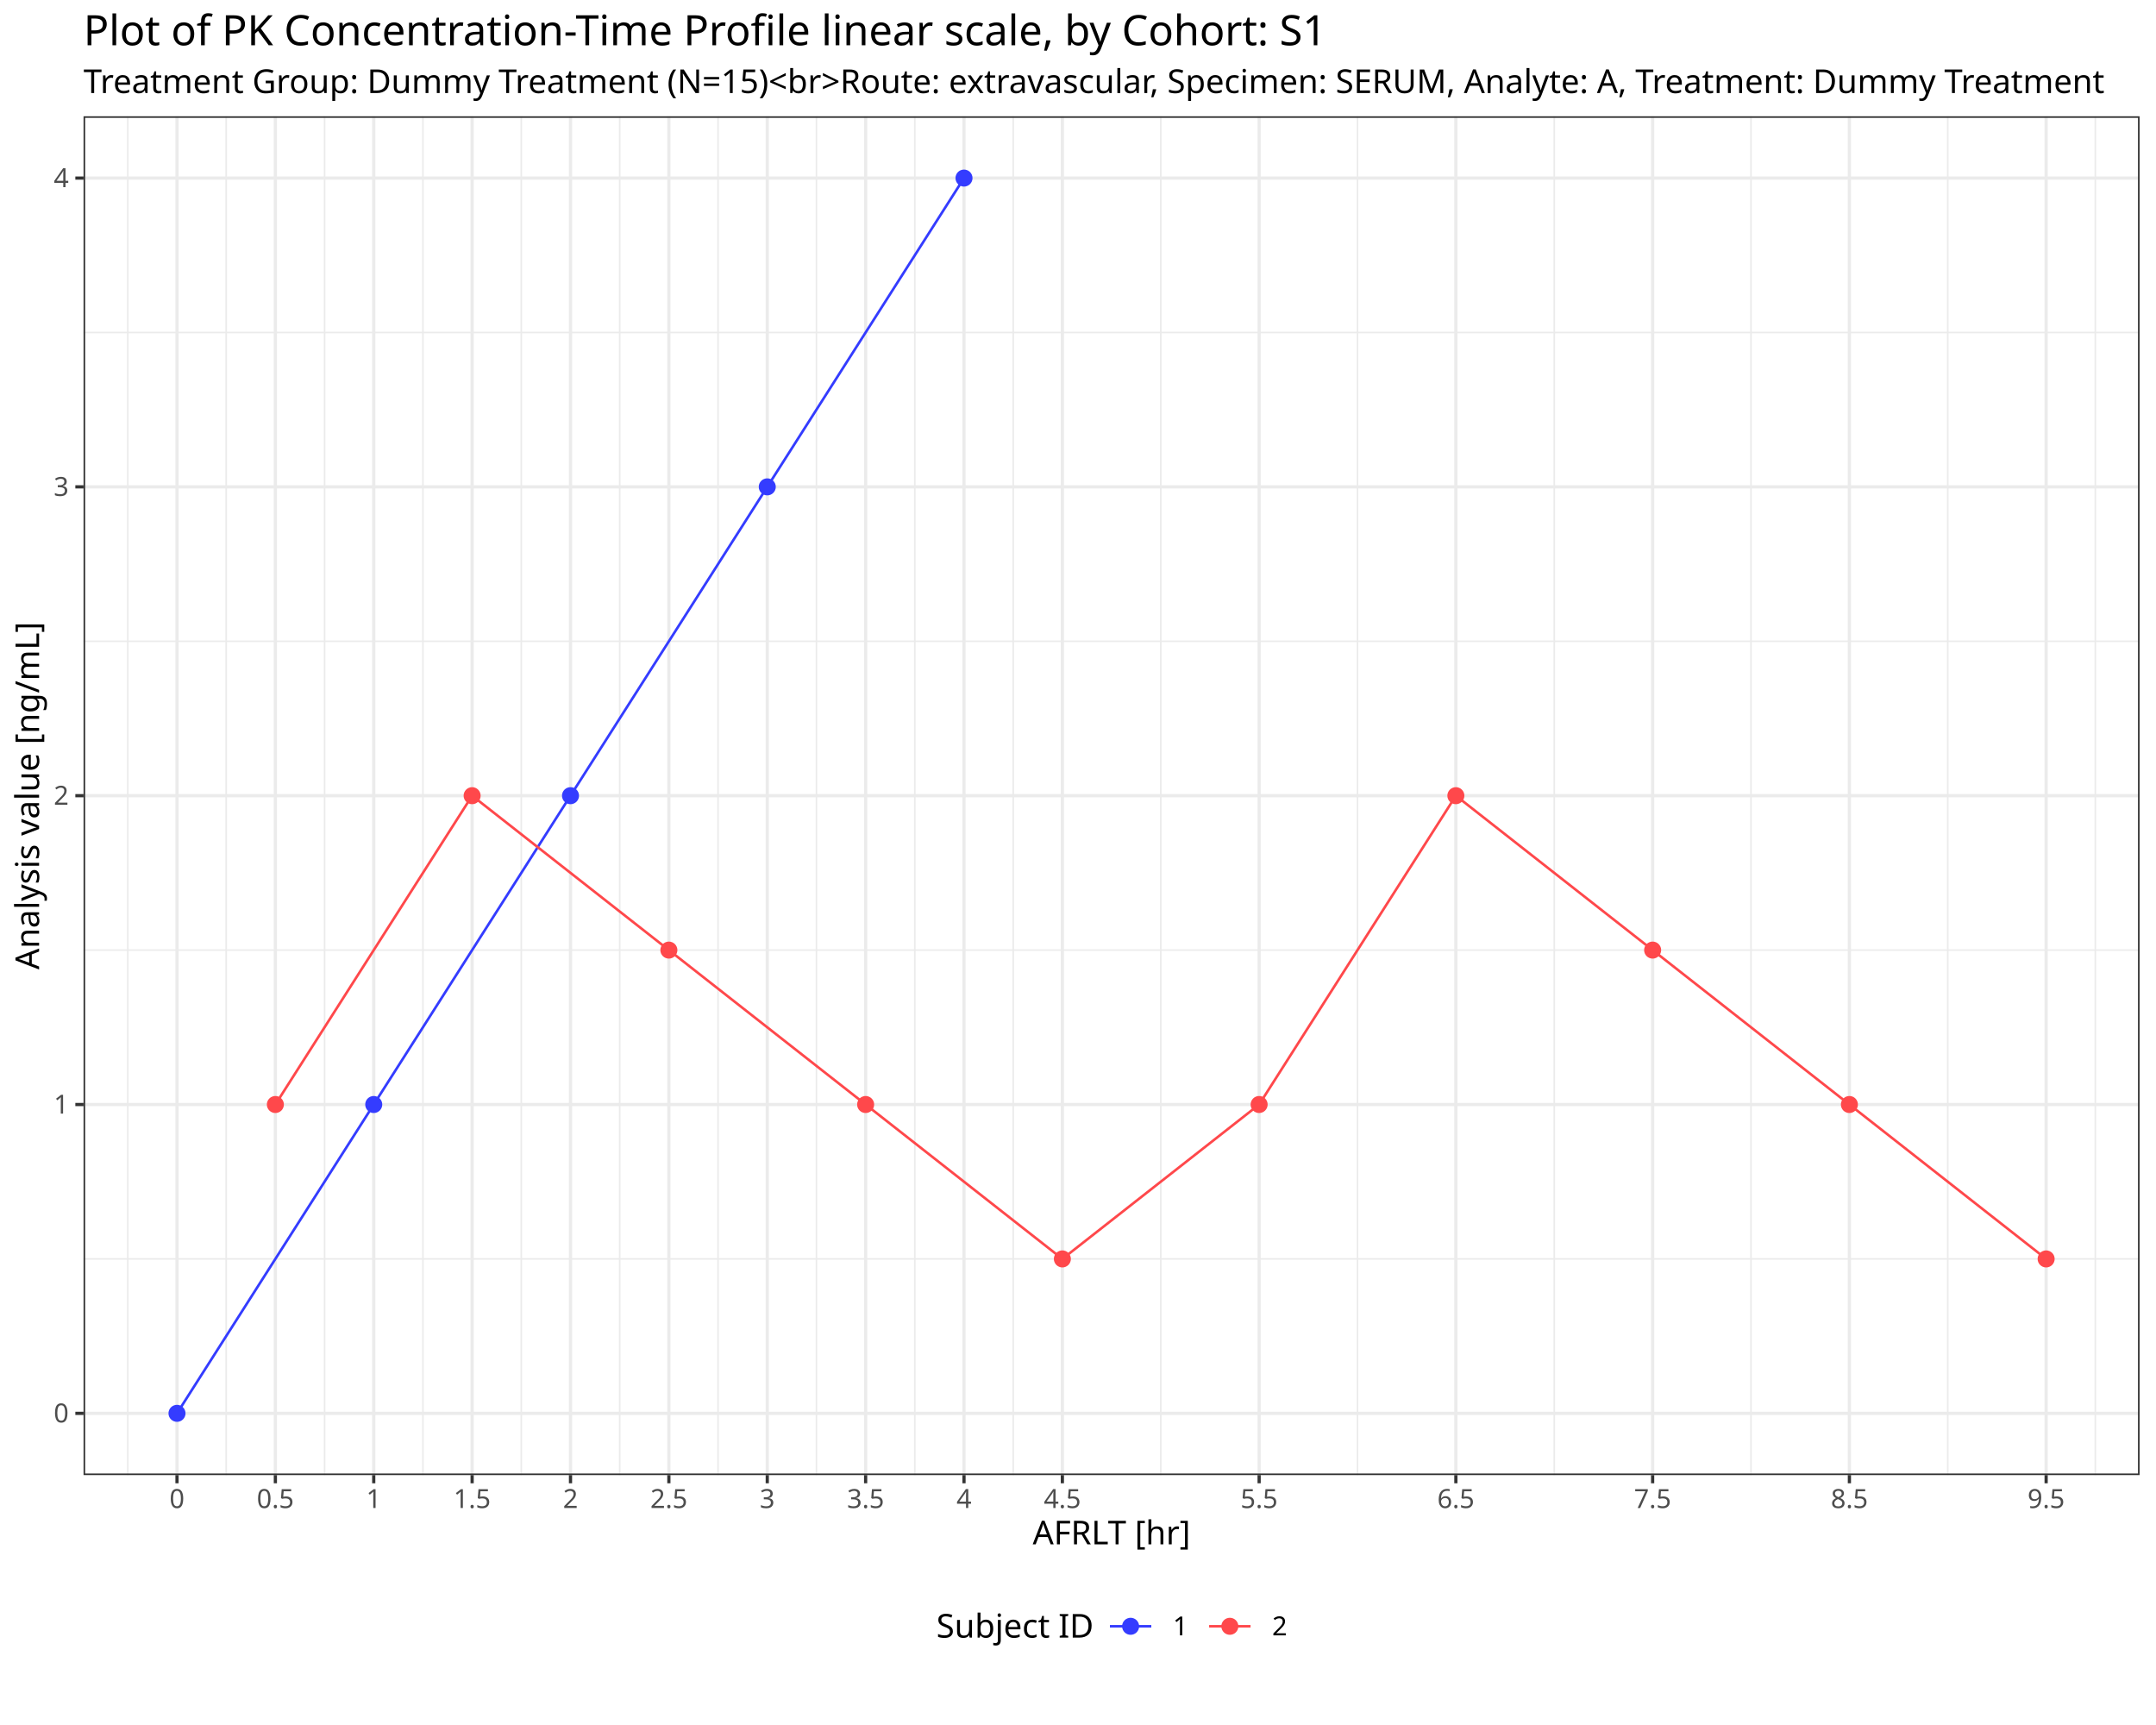
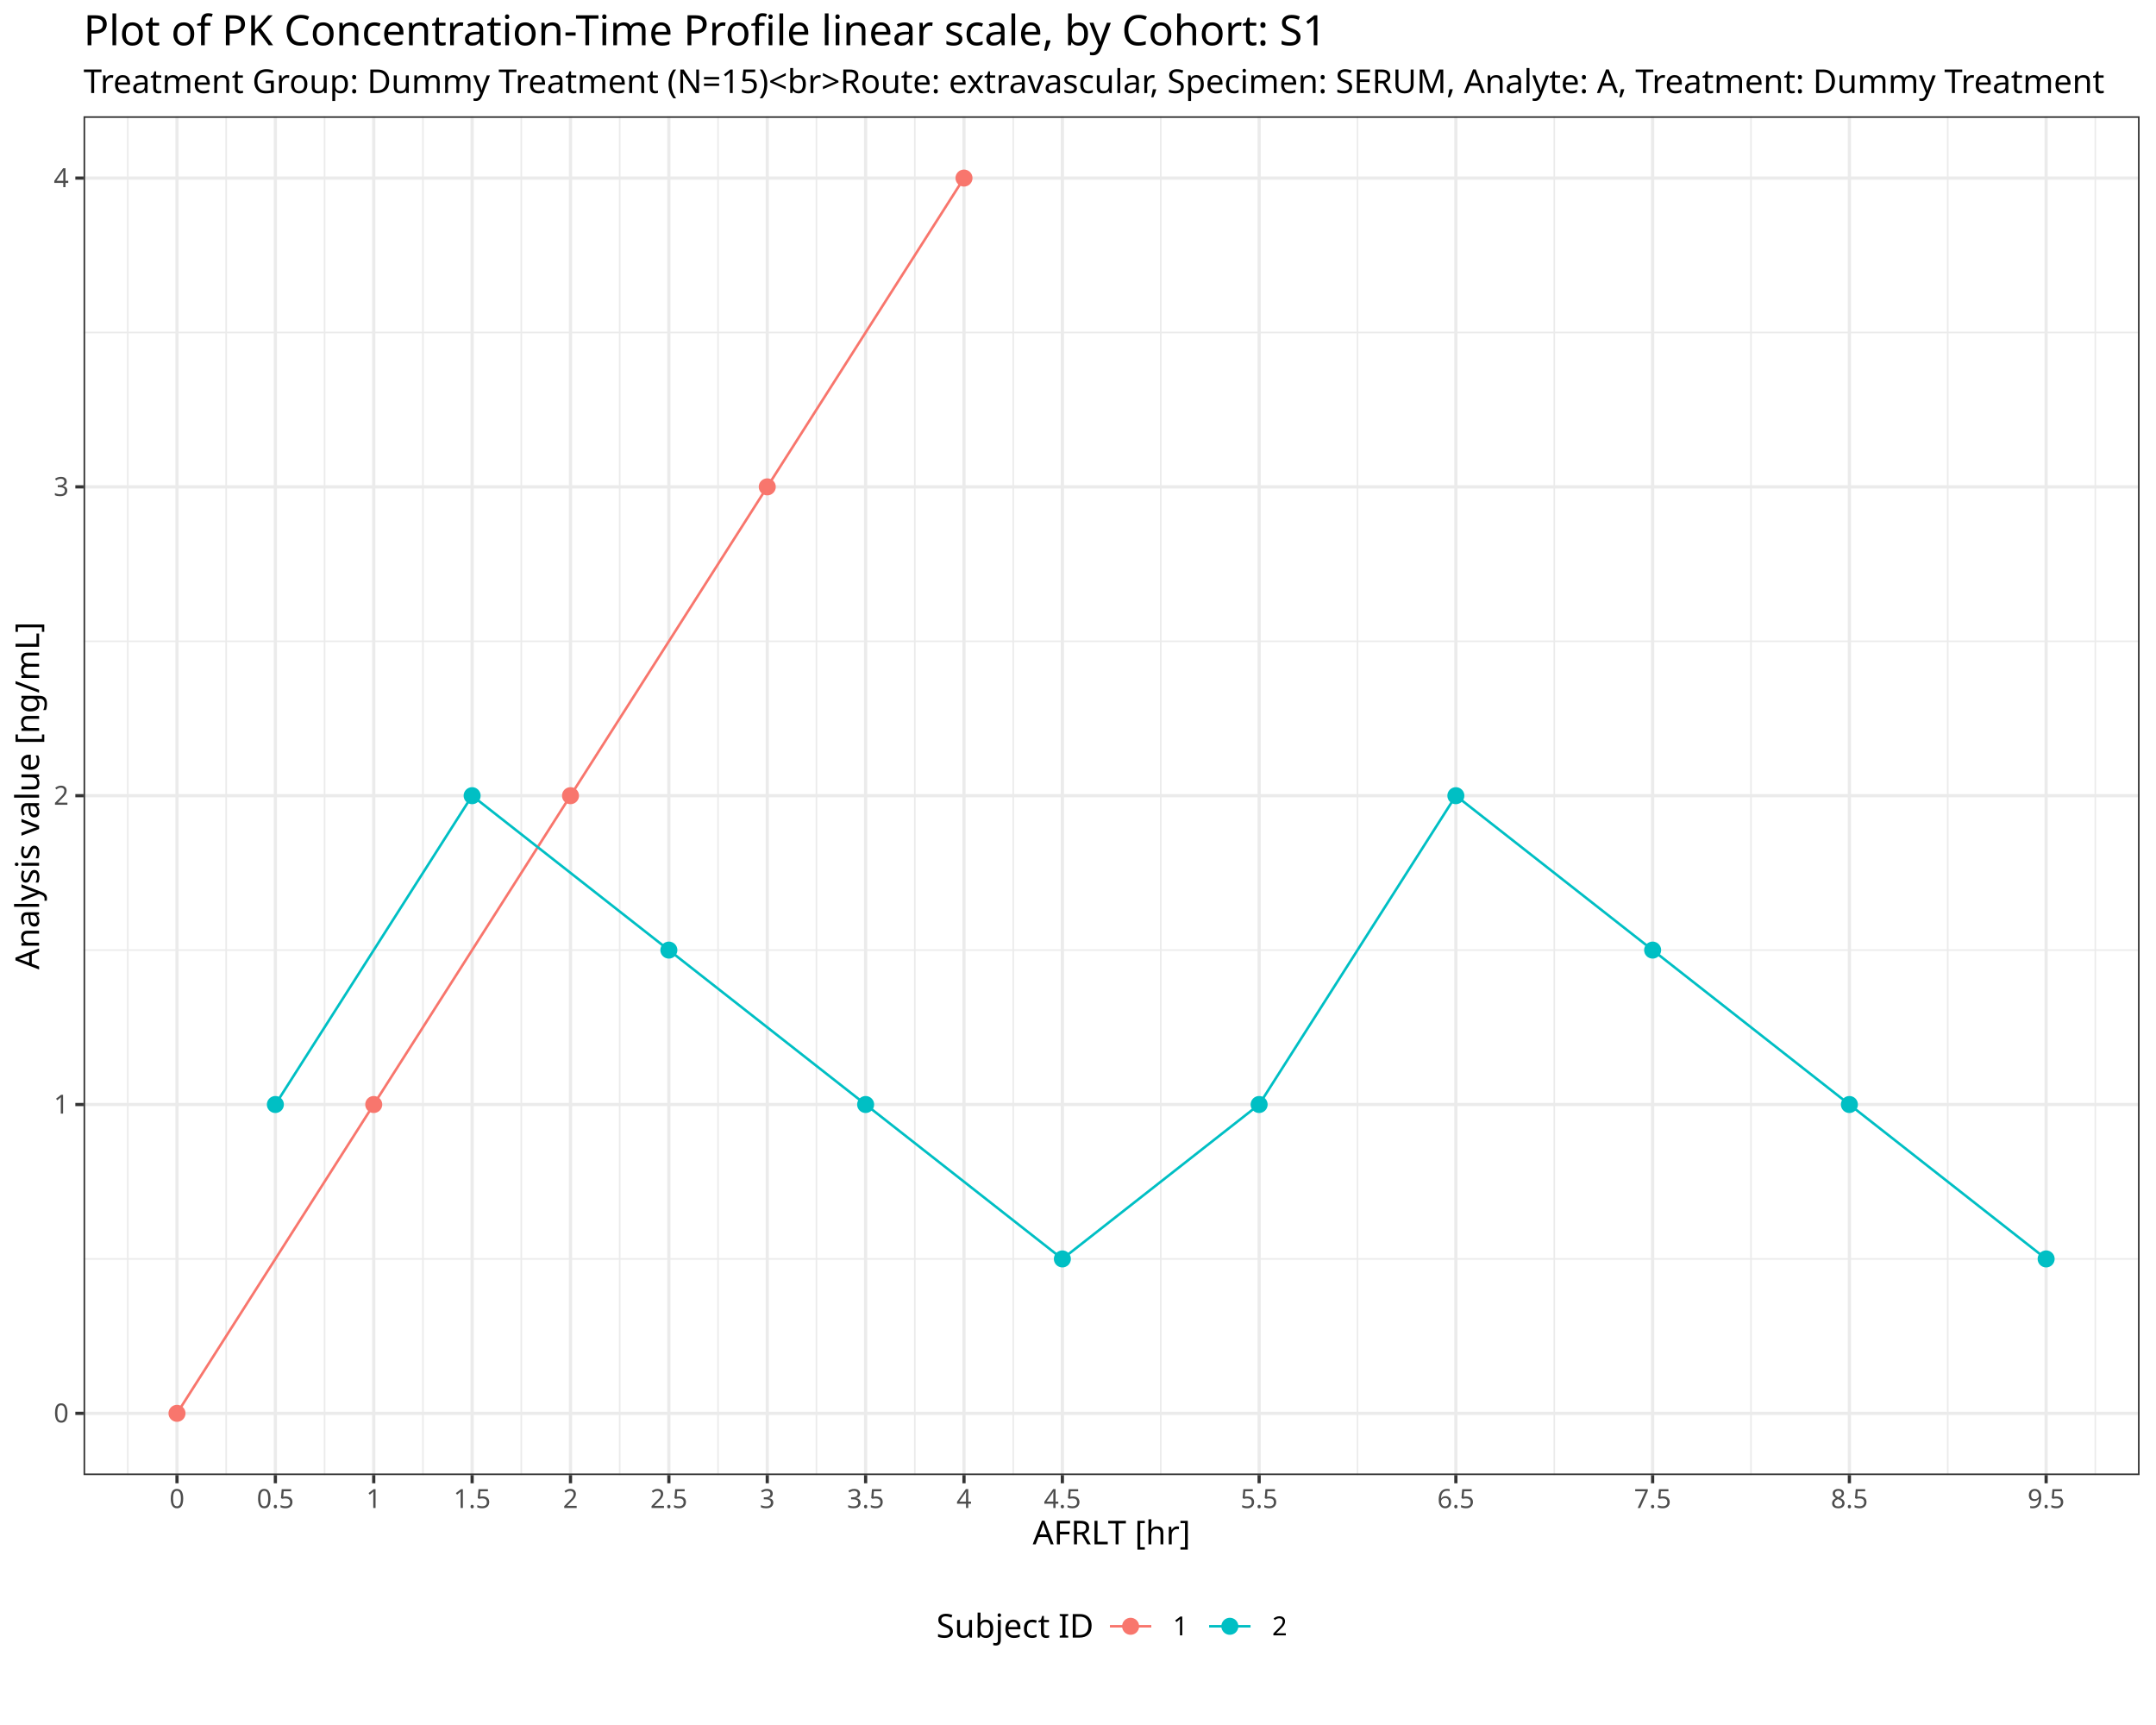
<svg xmlns="http://www.w3.org/2000/svg" class="svglite" data-engine-version="2.0" width="720.00pt" height="576.00pt" viewBox="0 0 720.00 576.00">
  <defs>
    <style type="text/css">
    .svglite line, .svglite polyline, .svglite polygon, .svglite path, .svglite rect, .svglite circle {
      fill: none;
      stroke: #000000;
      stroke-linecap: round;
      stroke-linejoin: round;
      stroke-miterlimit: 10.00;
    }
  </style>
  </defs>
  <rect width="100%" height="100%" style="stroke: none; fill: #FFFFFF;" />
  <defs>
    <clipPath id="cpMC4wMHw3MjAuMDB8MC4wMHw1NzYuMDA=">
      <rect x="0.00" y="0.00" width="720.00" height="576.00" />
    </clipPath>
  </defs>
  <g clip-path="url(#cpMC4wMHw3MjAuMDB8MC4wMHw1NzYuMDA=)">
    <rect x="-0" y="0.00" width="720.00" height="576.00" style="stroke-width: 1.07; stroke: #FFFFFF; fill: #FFFFFF;" />
  </g>
  <defs>
    <clipPath id="cpMjcuOTB8NzE0LjUyfDM4LjgzfDQ5Mi41NQ==">
      <rect x="27.90" y="38.83" width="686.62" height="453.72" />
    </clipPath>
  </defs>
  <g clip-path="url(#cpMjcuOTB8NzE0LjUyfDM4LjgzfDQ5Mi41NQ==)">
    <rect x="27.90" y="38.83" width="686.62" height="453.72" style="stroke-width: 1.07; stroke: none; fill: #FFFFFF;" />
    <polyline points="27.90,420.37 714.52,420.37 " style="stroke-width: 0.53; stroke: #EBEBEB; stroke-linecap: butt;" />
    <polyline points="27.90,317.25 714.52,317.25 " style="stroke-width: 0.53; stroke: #EBEBEB; stroke-linecap: butt;" />
    <polyline points="27.90,214.13 714.52,214.13 " style="stroke-width: 0.53; stroke: #EBEBEB; stroke-linecap: butt;" />
    <polyline points="27.90,111.02 714.52,111.02 " style="stroke-width: 0.53; stroke: #EBEBEB; stroke-linecap: butt;" />
    <polyline points="42.68,492.55 42.68,38.83 " style="stroke-width: 0.53; stroke: #EBEBEB; stroke-linecap: butt;" />
    <polyline points="75.54,492.55 75.54,38.83 " style="stroke-width: 0.53; stroke: #EBEBEB; stroke-linecap: butt;" />
    <polyline points="108.39,492.55 108.39,38.83 " style="stroke-width: 0.53; stroke: #EBEBEB; stroke-linecap: butt;" />
    <polyline points="141.24,492.55 141.24,38.83 " style="stroke-width: 0.53; stroke: #EBEBEB; stroke-linecap: butt;" />
    <polyline points="174.09,492.55 174.09,38.83 " style="stroke-width: 0.53; stroke: #EBEBEB; stroke-linecap: butt;" />
    <polyline points="206.95,492.55 206.95,38.83 " style="stroke-width: 0.53; stroke: #EBEBEB; stroke-linecap: butt;" />
    <polyline points="239.80,492.55 239.80,38.83 " style="stroke-width: 0.53; stroke: #EBEBEB; stroke-linecap: butt;" />
    <polyline points="272.65,492.55 272.65,38.83 " style="stroke-width: 0.53; stroke: #EBEBEB; stroke-linecap: butt;" />
    <polyline points="305.50,492.55 305.50,38.83 " style="stroke-width: 0.53; stroke: #EBEBEB; stroke-linecap: butt;" />
    <polyline points="338.36,492.55 338.36,38.83 " style="stroke-width: 0.53; stroke: #EBEBEB; stroke-linecap: butt;" />
    <polyline points="387.64,492.55 387.64,38.83 " style="stroke-width: 0.53; stroke: #EBEBEB; stroke-linecap: butt;" />
    <polyline points="453.34,492.55 453.34,38.83 " style="stroke-width: 0.53; stroke: #EBEBEB; stroke-linecap: butt;" />
    <polyline points="519.05,492.55 519.05,38.83 " style="stroke-width: 0.53; stroke: #EBEBEB; stroke-linecap: butt;" />
    <polyline points="584.75,492.55 584.75,38.83 " style="stroke-width: 0.53; stroke: #EBEBEB; stroke-linecap: butt;" />
    <polyline points="650.46,492.55 650.46,38.83 " style="stroke-width: 0.53; stroke: #EBEBEB; stroke-linecap: butt;" />
    <polyline points="699.74,492.55 699.74,38.83 " style="stroke-width: 0.53; stroke: #EBEBEB; stroke-linecap: butt;" />
    <polyline points="27.90,471.93 714.52,471.93 " style="stroke-width: 1.07; stroke: #EBEBEB; stroke-linecap: butt;" />
    <polyline points="27.90,368.81 714.52,368.81 " style="stroke-width: 1.07; stroke: #EBEBEB; stroke-linecap: butt;" />
    <polyline points="27.90,265.69 714.52,265.69 " style="stroke-width: 1.07; stroke: #EBEBEB; stroke-linecap: butt;" />
    <polyline points="27.90,162.57 714.52,162.57 " style="stroke-width: 1.07; stroke: #EBEBEB; stroke-linecap: butt;" />
    <polyline points="27.90,59.46 714.52,59.46 " style="stroke-width: 1.07; stroke: #EBEBEB; stroke-linecap: butt;" />
    <polyline points="59.11,492.55 59.11,38.83 " style="stroke-width: 1.07; stroke: #EBEBEB; stroke-linecap: butt;" />
    <polyline points="91.96,492.55 91.96,38.83 " style="stroke-width: 1.07; stroke: #EBEBEB; stroke-linecap: butt;" />
    <polyline points="124.81,492.55 124.81,38.83 " style="stroke-width: 1.07; stroke: #EBEBEB; stroke-linecap: butt;" />
    <polyline points="157.67,492.55 157.67,38.83 " style="stroke-width: 1.07; stroke: #EBEBEB; stroke-linecap: butt;" />
    <polyline points="190.52,492.55 190.52,38.83 " style="stroke-width: 1.07; stroke: #EBEBEB; stroke-linecap: butt;" />
    <polyline points="223.37,492.55 223.37,38.83 " style="stroke-width: 1.07; stroke: #EBEBEB; stroke-linecap: butt;" />
    <polyline points="256.23,492.55 256.23,38.83 " style="stroke-width: 1.07; stroke: #EBEBEB; stroke-linecap: butt;" />
    <polyline points="289.08,492.55 289.08,38.83 " style="stroke-width: 1.07; stroke: #EBEBEB; stroke-linecap: butt;" />
    <polyline points="321.93,492.55 321.93,38.83 " style="stroke-width: 1.07; stroke: #EBEBEB; stroke-linecap: butt;" />
    <polyline points="354.78,492.55 354.78,38.83 " style="stroke-width: 1.07; stroke: #EBEBEB; stroke-linecap: butt;" />
    <polyline points="420.49,492.55 420.49,38.83 " style="stroke-width: 1.07; stroke: #EBEBEB; stroke-linecap: butt;" />
    <polyline points="486.19,492.55 486.19,38.83 " style="stroke-width: 1.07; stroke: #EBEBEB; stroke-linecap: butt;" />
    <polyline points="551.90,492.55 551.90,38.83 " style="stroke-width: 1.07; stroke: #EBEBEB; stroke-linecap: butt;" />
    <polyline points="617.61,492.55 617.61,38.83 " style="stroke-width: 1.07; stroke: #EBEBEB; stroke-linecap: butt;" />
    <polyline points="683.31,492.55 683.31,38.83 " style="stroke-width: 1.07; stroke: #EBEBEB; stroke-linecap: butt;" />
-     <polyline points="59.11,471.93 124.81,368.81 190.52,265.69 256.23,162.57 321.93,59.46 " style="stroke-width: 0.85; stroke: #343CFF; stroke-linecap: butt;" />
-     <polyline points="91.96,368.81 157.67,265.69 223.37,317.25 289.08,368.81 354.78,420.37 420.49,368.81 486.19,265.69 551.90,317.25 617.61,368.81 683.31,420.37 " style="stroke-width: 0.85; stroke: #FF484B; stroke-linecap: butt;" />
-     <circle cx="59.11" cy="471.93" r="2.49" style="stroke-width: 0.71; stroke: #343CFF; fill: #343CFF;" />
-     <circle cx="124.81" cy="368.81" r="2.49" style="stroke-width: 0.71; stroke: #343CFF; fill: #343CFF;" />
-     <circle cx="190.52" cy="265.69" r="2.49" style="stroke-width: 0.71; stroke: #343CFF; fill: #343CFF;" />
-     <circle cx="256.23" cy="162.57" r="2.49" style="stroke-width: 0.71; stroke: #343CFF; fill: #343CFF;" />
-     <circle cx="321.93" cy="59.46" r="2.49" style="stroke-width: 0.71; stroke: #343CFF; fill: #343CFF;" />
-     <circle cx="91.96" cy="368.81" r="2.49" style="stroke-width: 0.71; stroke: #FF484B; fill: #FF484B;" />
-     <circle cx="157.67" cy="265.69" r="2.49" style="stroke-width: 0.71; stroke: #FF484B; fill: #FF484B;" />
-     <circle cx="223.37" cy="317.25" r="2.49" style="stroke-width: 0.71; stroke: #FF484B; fill: #FF484B;" />
-     <circle cx="289.08" cy="368.81" r="2.49" style="stroke-width: 0.71; stroke: #FF484B; fill: #FF484B;" />
-     <circle cx="354.78" cy="420.37" r="2.49" style="stroke-width: 0.71; stroke: #FF484B; fill: #FF484B;" />
-     <circle cx="420.49" cy="368.81" r="2.49" style="stroke-width: 0.71; stroke: #FF484B; fill: #FF484B;" />
-     <circle cx="486.19" cy="265.69" r="2.49" style="stroke-width: 0.71; stroke: #FF484B; fill: #FF484B;" />
-     <circle cx="551.90" cy="317.25" r="2.49" style="stroke-width: 0.71; stroke: #FF484B; fill: #FF484B;" />
-     <circle cx="617.61" cy="368.81" r="2.49" style="stroke-width: 0.71; stroke: #FF484B; fill: #FF484B;" />
-     <circle cx="683.31" cy="420.37" r="2.49" style="stroke-width: 0.71; stroke: #FF484B; fill: #FF484B;" />
+     <polyline points="59.11,471.93 124.81,368.81 190.52,265.69 256.23,162.57 321.93,59.46 " style="stroke-width: 0.85; stroke: #F8766D; stroke-linecap: butt;" />
+     <polyline points="91.96,368.81 157.67,265.69 223.37,317.25 289.08,368.81 354.78,420.37 420.49,368.81 486.19,265.69 551.90,317.25 617.61,368.81 683.31,420.37 " style="stroke-width: 0.85; stroke: #00BFC4; stroke-linecap: butt;" />
+     <circle cx="59.11" cy="471.93" r="2.49" style="stroke-width: 0.71; stroke: #F8766D; fill: #F8766D;" />
+     <circle cx="124.81" cy="368.81" r="2.49" style="stroke-width: 0.71; stroke: #F8766D; fill: #F8766D;" />
+     <circle cx="190.52" cy="265.69" r="2.49" style="stroke-width: 0.71; stroke: #F8766D; fill: #F8766D;" />
+     <circle cx="256.23" cy="162.57" r="2.49" style="stroke-width: 0.71; stroke: #F8766D; fill: #F8766D;" />
+     <circle cx="321.93" cy="59.46" r="2.49" style="stroke-width: 0.71; stroke: #F8766D; fill: #F8766D;" />
+     <circle cx="91.96" cy="368.81" r="2.49" style="stroke-width: 0.71; stroke: #00BFC4; fill: #00BFC4;" />
+     <circle cx="157.67" cy="265.69" r="2.49" style="stroke-width: 0.71; stroke: #00BFC4; fill: #00BFC4;" />
+     <circle cx="223.37" cy="317.25" r="2.49" style="stroke-width: 0.71; stroke: #00BFC4; fill: #00BFC4;" />
+     <circle cx="289.08" cy="368.81" r="2.49" style="stroke-width: 0.71; stroke: #00BFC4; fill: #00BFC4;" />
+     <circle cx="354.78" cy="420.37" r="2.49" style="stroke-width: 0.71; stroke: #00BFC4; fill: #00BFC4;" />
+     <circle cx="420.49" cy="368.81" r="2.49" style="stroke-width: 0.71; stroke: #00BFC4; fill: #00BFC4;" />
+     <circle cx="486.19" cy="265.69" r="2.49" style="stroke-width: 0.71; stroke: #00BFC4; fill: #00BFC4;" />
+     <circle cx="551.90" cy="317.25" r="2.49" style="stroke-width: 0.71; stroke: #00BFC4; fill: #00BFC4;" />
+     <circle cx="617.61" cy="368.81" r="2.49" style="stroke-width: 0.71; stroke: #00BFC4; fill: #00BFC4;" />
+     <circle cx="683.31" cy="420.37" r="2.49" style="stroke-width: 0.71; stroke: #00BFC4; fill: #00BFC4;" />
    <rect x="27.90" y="38.83" width="686.62" height="453.72" style="stroke-width: 1.07; stroke: #333333;" />
  </g>
  <g clip-path="url(#cpMC4wMHw3MjAuMDB8MC4wMHw1NzYuMDA=)">
    <text x="22.97" y="474.96" text-anchor="end" style="font-size: 8.80px; fill: #4D4D4D; font-family: sans;" textLength="4.89px" lengthAdjust="spacingAndGlyphs">0</text>
    <text x="22.97" y="371.84" text-anchor="end" style="font-size: 8.80px; fill: #4D4D4D; font-family: sans;" textLength="4.89px" lengthAdjust="spacingAndGlyphs">1</text>
    <text x="22.97" y="268.72" text-anchor="end" style="font-size: 8.80px; fill: #4D4D4D; font-family: sans;" textLength="4.89px" lengthAdjust="spacingAndGlyphs">2</text>
    <text x="22.97" y="165.60" text-anchor="end" style="font-size: 8.80px; fill: #4D4D4D; font-family: sans;" textLength="4.89px" lengthAdjust="spacingAndGlyphs">3</text>
    <text x="22.97" y="62.49" text-anchor="end" style="font-size: 8.80px; fill: #4D4D4D; font-family: sans;" textLength="4.89px" lengthAdjust="spacingAndGlyphs">4</text>
    <polyline points="25.16,471.93 27.90,471.93 " style="stroke-width: 1.07; stroke: #333333; stroke-linecap: butt;" />
    <polyline points="25.16,368.81 27.90,368.81 " style="stroke-width: 1.07; stroke: #333333; stroke-linecap: butt;" />
    <polyline points="25.16,265.69 27.90,265.69 " style="stroke-width: 1.07; stroke: #333333; stroke-linecap: butt;" />
    <polyline points="25.16,162.57 27.90,162.57 " style="stroke-width: 1.07; stroke: #333333; stroke-linecap: butt;" />
    <polyline points="25.16,59.46 27.90,59.46 " style="stroke-width: 1.07; stroke: #333333; stroke-linecap: butt;" />
    <polyline points="59.11,495.29 59.11,492.55 " style="stroke-width: 1.07; stroke: #333333; stroke-linecap: butt;" />
    <polyline points="91.96,495.29 91.96,492.55 " style="stroke-width: 1.07; stroke: #333333; stroke-linecap: butt;" />
    <polyline points="124.81,495.29 124.81,492.55 " style="stroke-width: 1.07; stroke: #333333; stroke-linecap: butt;" />
    <polyline points="157.67,495.29 157.67,492.55 " style="stroke-width: 1.07; stroke: #333333; stroke-linecap: butt;" />
    <polyline points="190.52,495.29 190.52,492.55 " style="stroke-width: 1.07; stroke: #333333; stroke-linecap: butt;" />
    <polyline points="223.37,495.29 223.37,492.55 " style="stroke-width: 1.07; stroke: #333333; stroke-linecap: butt;" />
    <polyline points="256.23,495.29 256.23,492.55 " style="stroke-width: 1.07; stroke: #333333; stroke-linecap: butt;" />
    <polyline points="289.08,495.29 289.08,492.55 " style="stroke-width: 1.07; stroke: #333333; stroke-linecap: butt;" />
    <polyline points="321.93,495.29 321.93,492.55 " style="stroke-width: 1.07; stroke: #333333; stroke-linecap: butt;" />
    <polyline points="354.78,495.29 354.78,492.55 " style="stroke-width: 1.07; stroke: #333333; stroke-linecap: butt;" />
    <polyline points="420.49,495.29 420.49,492.55 " style="stroke-width: 1.07; stroke: #333333; stroke-linecap: butt;" />
    <polyline points="486.19,495.29 486.19,492.55 " style="stroke-width: 1.07; stroke: #333333; stroke-linecap: butt;" />
    <polyline points="551.90,495.29 551.90,492.55 " style="stroke-width: 1.07; stroke: #333333; stroke-linecap: butt;" />
    <polyline points="617.61,495.29 617.61,492.55 " style="stroke-width: 1.07; stroke: #333333; stroke-linecap: butt;" />
    <polyline points="683.31,495.29 683.31,492.55 " style="stroke-width: 1.07; stroke: #333333; stroke-linecap: butt;" />
    <text x="59.11" y="503.54" text-anchor="middle" style="font-size: 8.80px; fill: #4D4D4D; font-family: sans;" textLength="4.89px" lengthAdjust="spacingAndGlyphs">0</text>
    <text x="91.96" y="503.54" text-anchor="middle" style="font-size: 8.80px; fill: #4D4D4D; font-family: sans;" textLength="12.23px" lengthAdjust="spacingAndGlyphs">0.5</text>
    <text x="124.81" y="503.54" text-anchor="middle" style="font-size: 8.80px; fill: #4D4D4D; font-family: sans;" textLength="4.89px" lengthAdjust="spacingAndGlyphs">1</text>
    <text x="157.67" y="503.54" text-anchor="middle" style="font-size: 8.80px; fill: #4D4D4D; font-family: sans;" textLength="12.23px" lengthAdjust="spacingAndGlyphs">1.5</text>
    <text x="190.52" y="503.54" text-anchor="middle" style="font-size: 8.80px; fill: #4D4D4D; font-family: sans;" textLength="4.89px" lengthAdjust="spacingAndGlyphs">2</text>
    <text x="223.37" y="503.54" text-anchor="middle" style="font-size: 8.80px; fill: #4D4D4D; font-family: sans;" textLength="12.23px" lengthAdjust="spacingAndGlyphs">2.5</text>
    <text x="256.23" y="503.54" text-anchor="middle" style="font-size: 8.80px; fill: #4D4D4D; font-family: sans;" textLength="4.89px" lengthAdjust="spacingAndGlyphs">3</text>
    <text x="289.08" y="503.54" text-anchor="middle" style="font-size: 8.80px; fill: #4D4D4D; font-family: sans;" textLength="12.23px" lengthAdjust="spacingAndGlyphs">3.5</text>
    <text x="321.93" y="503.54" text-anchor="middle" style="font-size: 8.80px; fill: #4D4D4D; font-family: sans;" textLength="4.89px" lengthAdjust="spacingAndGlyphs">4</text>
    <text x="354.78" y="503.54" text-anchor="middle" style="font-size: 8.80px; fill: #4D4D4D; font-family: sans;" textLength="12.23px" lengthAdjust="spacingAndGlyphs">4.5</text>
    <text x="420.49" y="503.54" text-anchor="middle" style="font-size: 8.80px; fill: #4D4D4D; font-family: sans;" textLength="12.23px" lengthAdjust="spacingAndGlyphs">5.5</text>
    <text x="486.19" y="503.54" text-anchor="middle" style="font-size: 8.80px; fill: #4D4D4D; font-family: sans;" textLength="12.23px" lengthAdjust="spacingAndGlyphs">6.5</text>
    <text x="551.90" y="503.54" text-anchor="middle" style="font-size: 8.80px; fill: #4D4D4D; font-family: sans;" textLength="12.23px" lengthAdjust="spacingAndGlyphs">7.5</text>
    <text x="617.61" y="503.54" text-anchor="middle" style="font-size: 8.80px; fill: #4D4D4D; font-family: sans;" textLength="12.23px" lengthAdjust="spacingAndGlyphs">8.5</text>
    <text x="683.31" y="503.54" text-anchor="middle" style="font-size: 8.80px; fill: #4D4D4D; font-family: sans;" textLength="12.23px" lengthAdjust="spacingAndGlyphs">9.5</text>
    <text x="371.21" y="515.68" text-anchor="middle" style="font-size: 11.00px; font-family: sans;" textLength="53.79px" lengthAdjust="spacingAndGlyphs">AFRLT [hr]</text>
    <text transform="translate(13.05,265.69) rotate(-90)" text-anchor="middle" style="font-size: 11.00px; font-family: sans;" textLength="110.07px" lengthAdjust="spacingAndGlyphs">Analysis value [ng/mL]</text>
    <rect x="307.22" y="528.92" width="127.98" height="28.24" style="stroke-width: 1.07; stroke: none; fill: #FFFFFF;" />
    <text x="312.70" y="546.82" style="font-size: 11.00px; font-family: sans;" textLength="50.75px" lengthAdjust="spacingAndGlyphs">Subject ID</text>
    <rect x="368.93" y="534.40" width="17.28" height="17.28" style="stroke-width: 1.07; stroke: none; fill: #FFFFFF;" />
-     <line x1="370.66" y1="543.04" x2="384.48" y2="543.04" style="stroke-width: 0.85; stroke: #343CFF; stroke-linecap: butt;" />
-     <circle cx="377.57" cy="543.04" r="2.49" style="stroke-width: 0.71; stroke: #343CFF; fill: #343CFF;" />
+     <line x1="370.66" y1="543.04" x2="384.48" y2="543.04" style="stroke-width: 0.85; stroke: #F8766D; stroke-linecap: butt;" />
+     <circle cx="377.57" cy="543.04" r="2.49" style="stroke-width: 0.71; stroke: #F8766D; fill: #F8766D;" />
    <rect x="402.07" y="534.40" width="17.28" height="17.28" style="stroke-width: 1.07; stroke: none; fill: #FFFFFF;" />
-     <line x1="403.79" y1="543.04" x2="417.62" y2="543.04" style="stroke-width: 0.85; stroke: #FF484B; stroke-linecap: butt;" />
-     <circle cx="410.71" cy="543.04" r="2.49" style="stroke-width: 0.71; stroke: #FF484B; fill: #FF484B;" />
+     <line x1="403.79" y1="543.04" x2="417.62" y2="543.04" style="stroke-width: 0.85; stroke: #00BFC4; stroke-linecap: butt;" />
+     <circle cx="410.71" cy="543.04" r="2.49" style="stroke-width: 0.71; stroke: #00BFC4; fill: #00BFC4;" />
    <text x="391.69" y="546.07" style="font-size: 8.80px; font-family: sans;" textLength="4.89px" lengthAdjust="spacingAndGlyphs">1</text>
    <text x="424.83" y="546.07" style="font-size: 8.80px; font-family: sans;" textLength="4.89px" lengthAdjust="spacingAndGlyphs">2</text>
    <text x="27.90" y="31.07" style="font-size: 11.00px; font-family: sans;" textLength="652.10px" lengthAdjust="spacingAndGlyphs">Treatment Group: Dummy Treatment (N=15)&lt;br&gt;Route: extravascular, Specimen: SERUM, Analyte: A, Treatment: Dummy Treatment</text>
    <text x="27.90" y="15.11" style="font-size: 14.00px; font-family: sans;" textLength="400.77px" lengthAdjust="spacingAndGlyphs">Plot of PK Concentration-Time Profile linear scale, by Cohort: S1</text>
  </g>
</svg>
